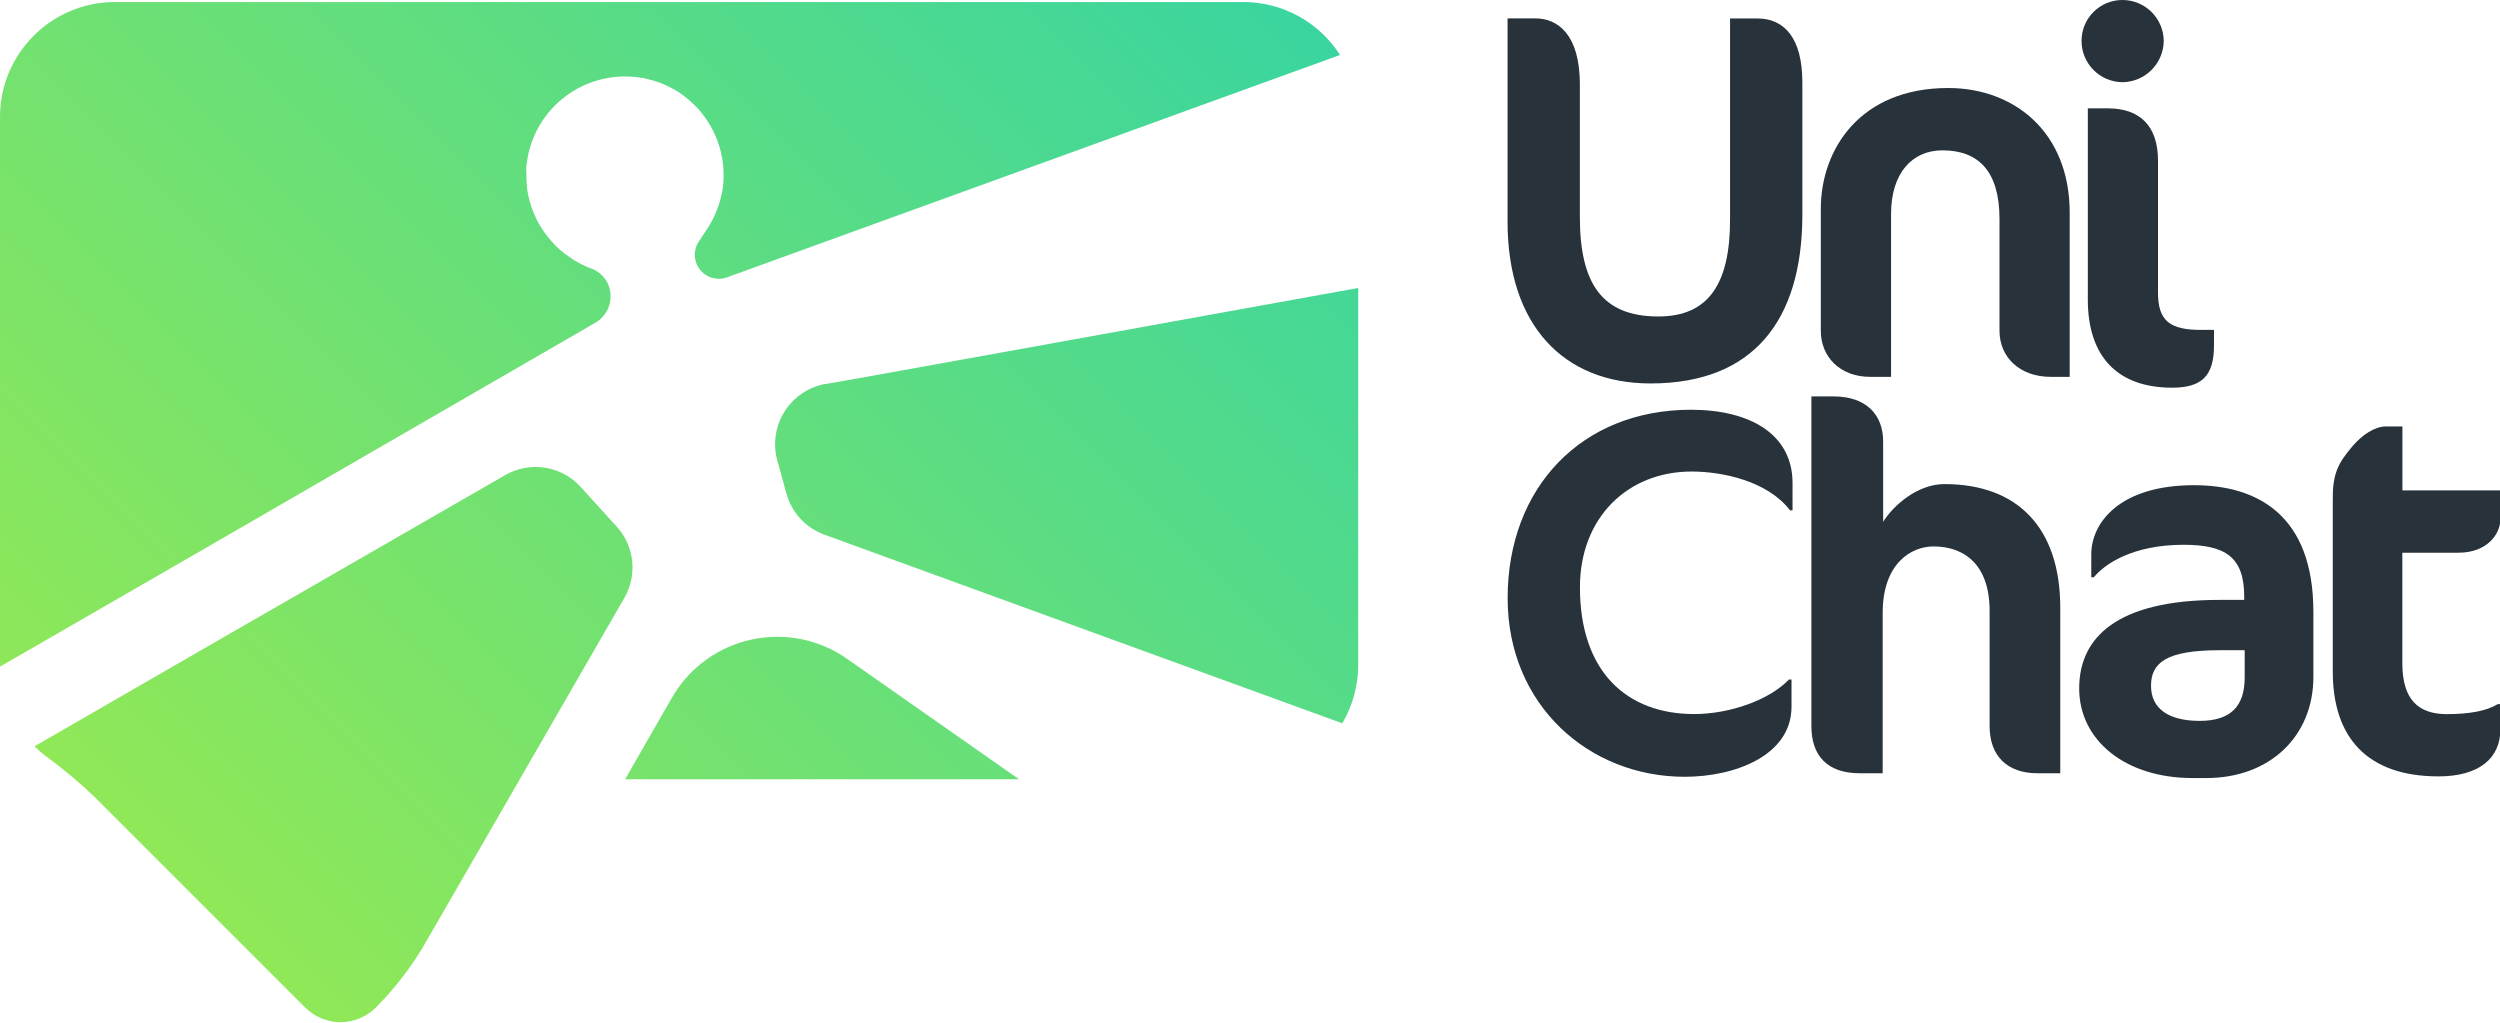
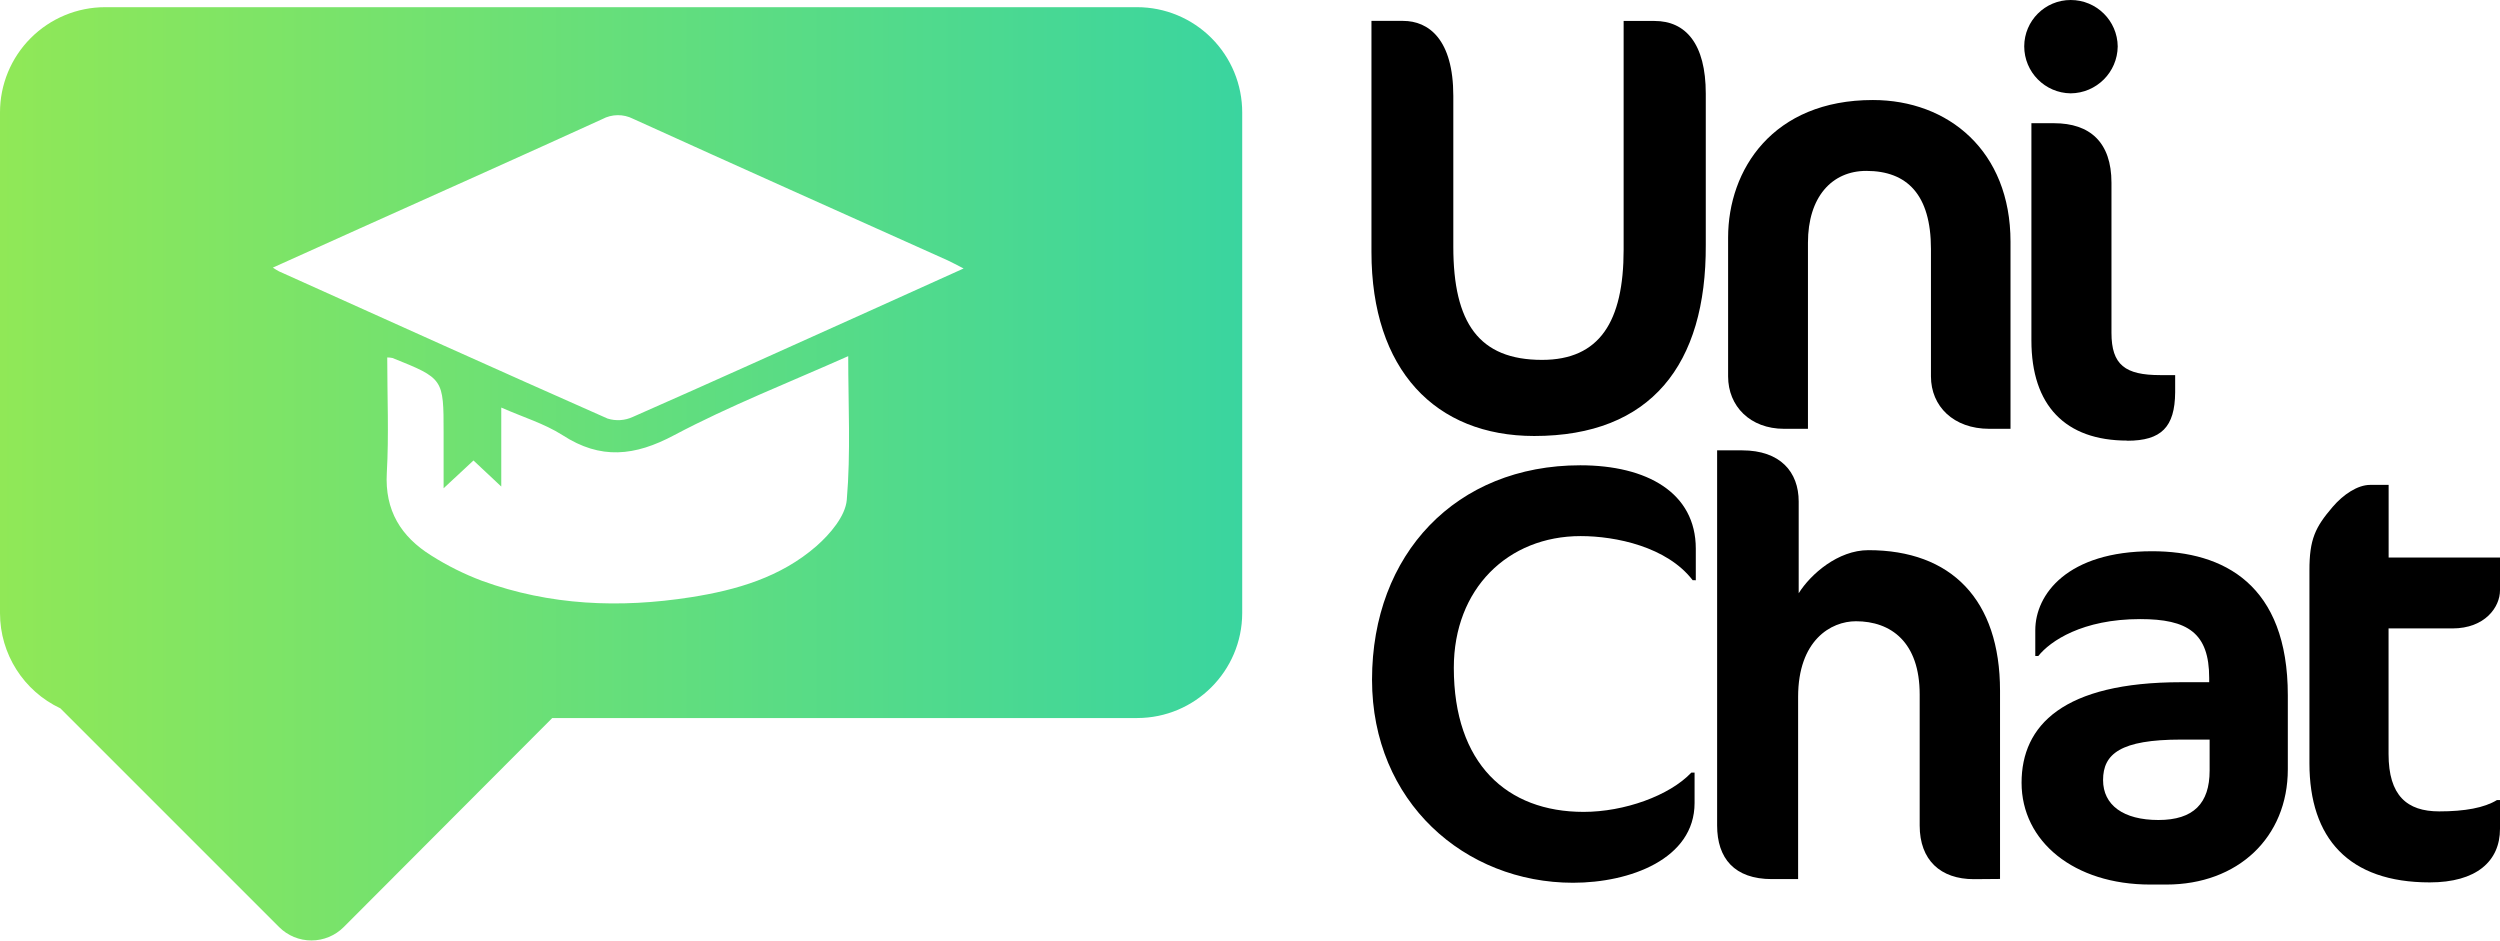
- <svg xmlns="http://www.w3.org/2000/svg" viewBox="0 0 318.43 130.18">
+ <svg xmlns="http://www.w3.org/2000/svg" viewBox="0 0 348.17 130.97">
  <defs>
-     <style>.cls-1{fill:#27323a;}.cls-2{fill:url(#UniChat);}</style>
-     <linearGradient id="UniChat" x1="22.64" y1="113.31" x2="150.05" y2="-14.1" gradientUnits="userSpaceOnUse">
+     <style>.cls-1{fill:url(#UniChat);}</style>
+     <linearGradient id="UniChat" y1="66.01" x2="173" y2="66.01" gradientUnits="userSpaceOnUse">
      <stop offset="0" stop-color="#90e857" />
      <stop offset="1" stop-color="#3ad59f" />
    </linearGradient>
  </defs>
  <g id="Ebene_2" data-name="Ebene 2">
    <g id="Ebene_1-2" data-name="Ebene 1">
-       <path class="cls-1" d="M210.23,48.84c-11.07,0-18.21-7.4-18.21-20.61V2.34h3.54c2.87,0,5.67,2.07,5.67,8.41V27.63c0,8.54,2.87,12.68,10,12.68,6.47,0,9.13-4.27,9.13-12.34V2.35h3.47c3.47,0,5.74,2.53,5.74,8.14v17C229.52,40.84,223.31,48.84,210.23,48.84Z" />
-       <path class="cls-1" d="M261.22,48c-4,0-6.54-2.53-6.54-5.87V27.89c0-6.07-2.67-8.74-7.27-8.74-3.87,0-6.54,2.93-6.54,8.07V48H238.2c-3.81,0-6.28-2.53-6.28-5.87V26.62c0-7.61,5-15.41,16.22-15.41,8.47,0,15.48,5.67,15.48,15.87V48Z" />
-       <path class="cls-1" d="M270.33,10.47a5.26,5.26,0,0,1-5.2-5.27,5.2,5.2,0,0,1,5.2-5.2,5.26,5.26,0,0,1,5.27,5.2A5.32,5.32,0,0,1,270.33,10.47Zm6.34,38.91c-6.94,0-10.74-3.94-10.74-11.22V13.8h2.54c4,0,6.4,2.14,6.4,6.67V37.28c0,3.61,1.54,4.74,5.47,4.74H282V44C282,47.85,280.48,49.38,276.67,49.38Z" />
-       <path class="cls-1" d="M228,65c-2.87-3.74-8.61-4.94-12.54-4.94-8.14,0-14.22,5.87-14.22,14.74,0,10.74,5.94,16.15,14.55,16.15,4.54,0,9.6-1.8,12.07-4.4h.33V90c0,6.27-7.27,8.94-13.61,8.94-12.15,0-22.55-9.08-22.55-22.75,0-14.08,9.41-24,23.35-24,7.47,0,12.94,3.07,12.94,9.34V65Z" />
-       <path class="cls-1" d="M259.49,98.49c-3.74,0-6.07-2.13-6.07-6V77.8c0-5.87-3.21-8.2-7.15-8.2-2.8,0-6.47,2.13-6.47,8.47V98.49h-2.94c-4.21,0-6.14-2.34-6.14-6v-42h2.8c4.27,0,6.34,2.41,6.34,5.74V66.46c1.34-2.13,4.4-4.8,7.81-4.8,9.28,0,14.75,5.53,14.75,15.75V98.49Z" />
-       <path class="cls-1" d="M281.05,99.1h-1.8c-8.55,0-14.42-4.81-14.42-11.41,0-6.4,4.67-11.28,17.88-11.28h3.14V76c0-5.07-2.41-6.61-7.74-6.61-6.47,0-10.08,2.47-11.41,4.14h-.33V70.6c0-4,3.6-8.8,13.08-8.8,8,0,15.21,3.74,15.21,16.14v8.28C294.66,93.82,289.06,99.1,281.05,99.1Zm4.87-16.28h-3.2c-6.81,0-8.74,1.6-8.74,4.53s2.26,4.47,6.2,4.47,5.73-1.86,5.73-5.53V82.82Z" />
-       <path class="cls-1" d="M299.68,56.79c1.2-1.4,2.8-2.47,4.2-2.47H306v8.14h12.48v3.67c0,1.87-1.67,4.27-5.34,4.27h-7.15V84.48c0,4.67,2.07,6.48,5.68,6.48,2.87,0,5.06-.41,6.47-1.27h.34v3.2c0,3.66-2.67,6-7.88,6-9.07,0-13.47-4.94-13.47-13.35V63.94C297.07,60.4,297.74,59.06,299.68,56.79Z" />
-       <path class="cls-2" d="M170.68,7,136.12,19.54,92.59,35.33a3.06,3.06,0,0,1-3.47-4.73l.73-1.11A13.12,13.12,0,0,0,92.06,24a12.63,12.63,0,0,0-.65-6,14.8,14.8,0,0,0-.93-2,13.79,13.79,0,0,0-1.24-1.77,7.68,7.68,0,0,0-.73-.79q-.39-.39-.81-.75a11,11,0,0,0-2.94-1.85,5.86,5.86,0,0,0-.67-.28,1.21,1.21,0,0,0-.33-.12,9.53,9.53,0,0,0-1-.29,8.42,8.42,0,0,0-1-.24.18.18,0,0,0-.1,0,12,12,0,0,0-2.09-.17A12.62,12.62,0,0,0,67.25,19.82c-.08.43-.14.84-.2,1.28s0,.71,0,1.06a.68.68,0,0,0,0,.2v.1a9.87,9.87,0,0,0,.06,1.1c0,.08,0,.14,0,.22a10.87,10.87,0,0,0,.18,1.12v0a12.73,12.73,0,0,0,1.12,3.17c.08.14.16.28.23.42s.28.47.42.69l.35.51c.14.2.28.37.44.57s.57.67.88,1a9.59,9.59,0,0,0,.89.8,9.46,9.46,0,0,0,1,.73,7,7,0,0,0,1,.63,7.19,7.19,0,0,0,1,.5,3.48,3.48,0,0,0,.67.27,3.73,3.73,0,0,1,2.28,2.31,3.88,3.88,0,0,1-1.71,4.59L23.24,71.51,0,84.91a2.81,2.81,0,0,1,0-.29V14.9A14.65,14.65,0,0,1,14.64.26H158.36A14.61,14.61,0,0,1,170.68,7ZM78.62,67.15,74,62.07a7.74,7.74,0,0,0-9.68-1.54L34.47,77.72l-3.19,1.83L4.39,95.06a13.86,13.86,0,0,0,1.48,1.28,58.79,58.79,0,0,1,6.29,5.28l26.71,26.71a6.36,6.36,0,0,0,9,0h0a40,40,0,0,0,6.33-8.26l6.45-11.18,0,0L79.5,76.2A7.74,7.74,0,0,0,78.62,67.15Zm57.5-23.8L110.9,47.9l-.42.08-5.36.94c-.25,0-.49.1-.73.16A7.78,7.78,0,0,0,99,58.62l1.17,4.24A7.76,7.76,0,0,0,105,68.1l31.16,11.35,34.81,12.68A14.64,14.64,0,0,0,173,84.62V36.68ZM107.9,83.92a15.49,15.49,0,0,0-21.58,3.79c-.27.39-.51.78-.75,1.18L79.62,99.26H129.8Z" />
+       <path class="cls-1" d="M158.36,1H14.64A14.65,14.65,0,0,0,0,15.68V85.4A14.66,14.66,0,0,0,8.41,98.65l30.46,30.46a6.36,6.36,0,0,0,9,0L76.91,100h81.45A14.65,14.65,0,0,0,173,85.4V15.68A14.65,14.65,0,0,0,158.36,1ZM117.93,69.61c-.19,2.27-2.32,4.76-4.2,6.42-5,4.37-11.15,6.15-17.55,7.15-9.86,1.54-19.6,1.15-29.05-2.29a38.34,38.34,0,0,1-7.08-3.53c-4.2-2.62-6.48-6.26-6.18-11.51s.06-10.6.06-16.07a3.51,3.51,0,0,1,.74.08c7.11,2.86,7.11,2.86,7.11,10.43V68l4.16-3.87,3.87,3.63v-11c3.08,1.36,6,2.23,8.53,3.84,5.31,3.45,10.07,2.93,15.56,0,7.74-4.1,15.94-7.31,24.23-11C118.13,56.4,118.49,63.05,117.93,69.61Zm2.89-26.18c-10.88,4.9-21.76,9.82-32.68,14.63a4.88,4.88,0,0,1-3.53.23c-15.29-6.76-30.52-13.64-45.76-20.5a9.82,9.82,0,0,1-.85-.52l12.07-5.44c11.28-5.07,22.57-10.11,33.81-15.24a4.62,4.62,0,0,1,4.28-.05C102.75,23.17,117.38,29.7,132,36.27c.61.28,1.2.61,2.2,1.12Z" />
+       <path d="M213.67,60.72C199.9,60.72,191,51.51,191,35.09V2.91h4.4c3.57,0,7,2.57,7,10.45v21c0,10.62,3.57,15.76,12.36,15.76,8,0,11.36-5.31,11.36-15.34V2.92h4.31c4.31,0,7.13,3.15,7.13,10.12V34.11C237.64,50.77,229.93,60.72,213.67,60.72Z" />
+       <path d="M277.05,59.72c-5,0-8.13-3.15-8.13-7.3V34.67c0-7.55-3.32-10.87-9-10.87-4.81,0-8.13,3.65-8.13,10V59.72h-3.32c-4.73,0-7.8-3.15-7.8-7.3V33.09c0-9.46,6.22-19.16,20.16-19.16C271.32,13.93,280,21,280,33.67V59.72Z" />
+       <path d="M288.38,13a6.55,6.55,0,0,1-6.47-6.55A6.47,6.47,0,0,1,288.38,0a6.54,6.54,0,0,1,6.55,6.47A6.61,6.61,0,0,1,288.38,13Zm7.88,48.36c-8.63,0-13.35-4.89-13.35-13.94V17.16h3.15c5,0,8,2.65,8,8.29v20.9c0,4.48,1.91,5.89,6.8,5.89h2.07v2.41C302.89,59.48,301,61.38,296.26,61.38Z" />
+       <path d="M235.73,80.8c-3.57-4.65-10.7-6.14-15.59-6.14C210,74.66,202.47,82,202.47,93c0,13.35,7.38,20.07,18.08,20.07,5.64,0,11.94-2.24,15-5.47H236v4.23c0,7.8-9,11.11-16.92,11.11-15.1,0-28-11.28-28-28.28,0-17.5,11.7-29.86,29-29.86,9.29,0,16.09,3.82,16.09,11.61v4.4Z" />
+       <path d="M274.9,122.44c-4.65,0-7.55-2.65-7.55-7.47V96.72c0-7.3-4-10.2-8.88-10.2-3.48,0-8.05,2.65-8.05,10.53v25.38h-3.65c-5.23,0-7.63-2.9-7.63-7.47V62.72h3.48c5.31,0,7.88,3,7.88,7.13V82.62c1.66-2.65,5.47-6,9.71-6,11.53,0,18.33,6.88,18.33,19.58v26.21Z" />
+       <path d="M301.7,123.19h-2.24c-10.62,0-17.92-6-17.92-14.18,0-8,5.81-14,22.23-14h3.9v-.58c0-6.3-3-8.21-9.62-8.21-8.05,0-12.53,3.07-14.18,5.14h-.42V87.77c0-5,4.48-11,16.26-11,10,0,18.91,4.65,18.91,20.07v10.29C318.62,116.63,311.66,123.19,301.7,123.19ZM307.76,103h-4c-8.46,0-10.87,2-10.87,5.64,0,3.48,2.82,5.56,7.71,5.56s7.13-2.32,7.13-6.88V103Z" />
+       <path d="M324.86,70.6c1.49-1.74,3.48-3.07,5.23-3.07h2.57V77.65h15.51v4.56c0,2.32-2.07,5.31-6.64,5.31h-8.88V105c0,5.81,2.57,8,7.05,8,3.57,0,6.3-.5,8.05-1.58h.42v4c0,4.56-3.32,7.47-9.79,7.47-11.28,0-16.75-6.14-16.75-16.59V79.48C321.62,75.08,322.45,73.42,324.86,70.6Z" />
    </g>
  </g>
</svg>
